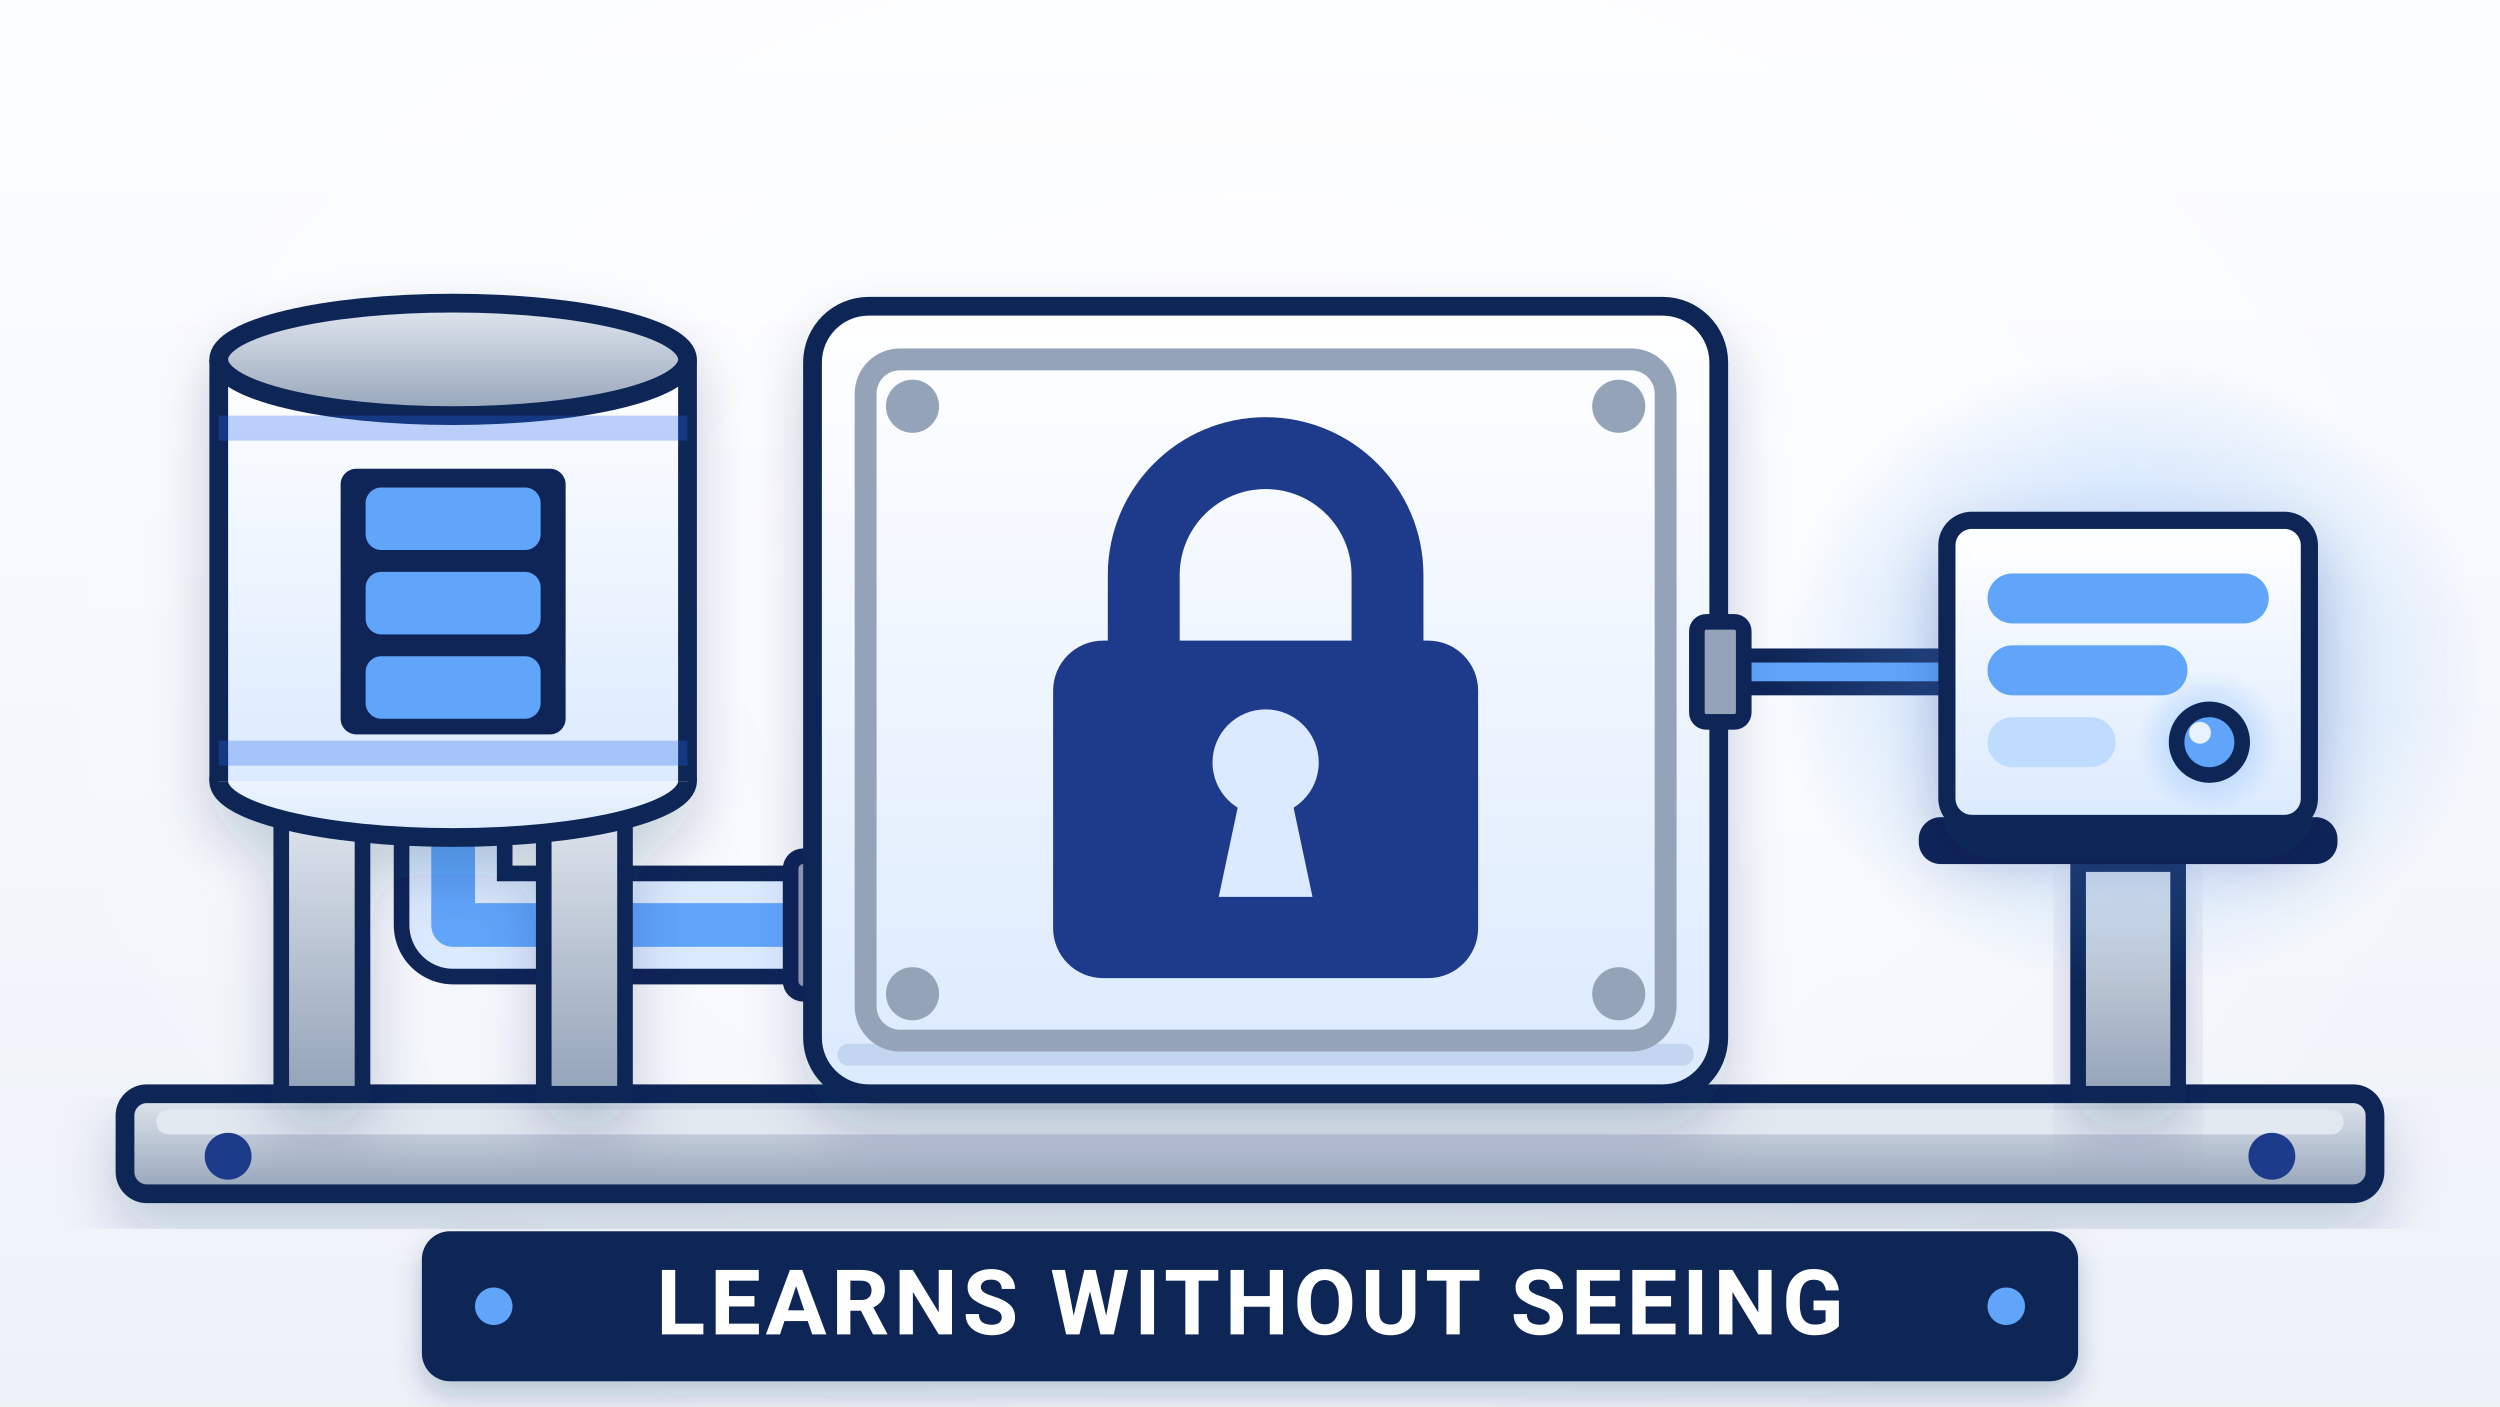
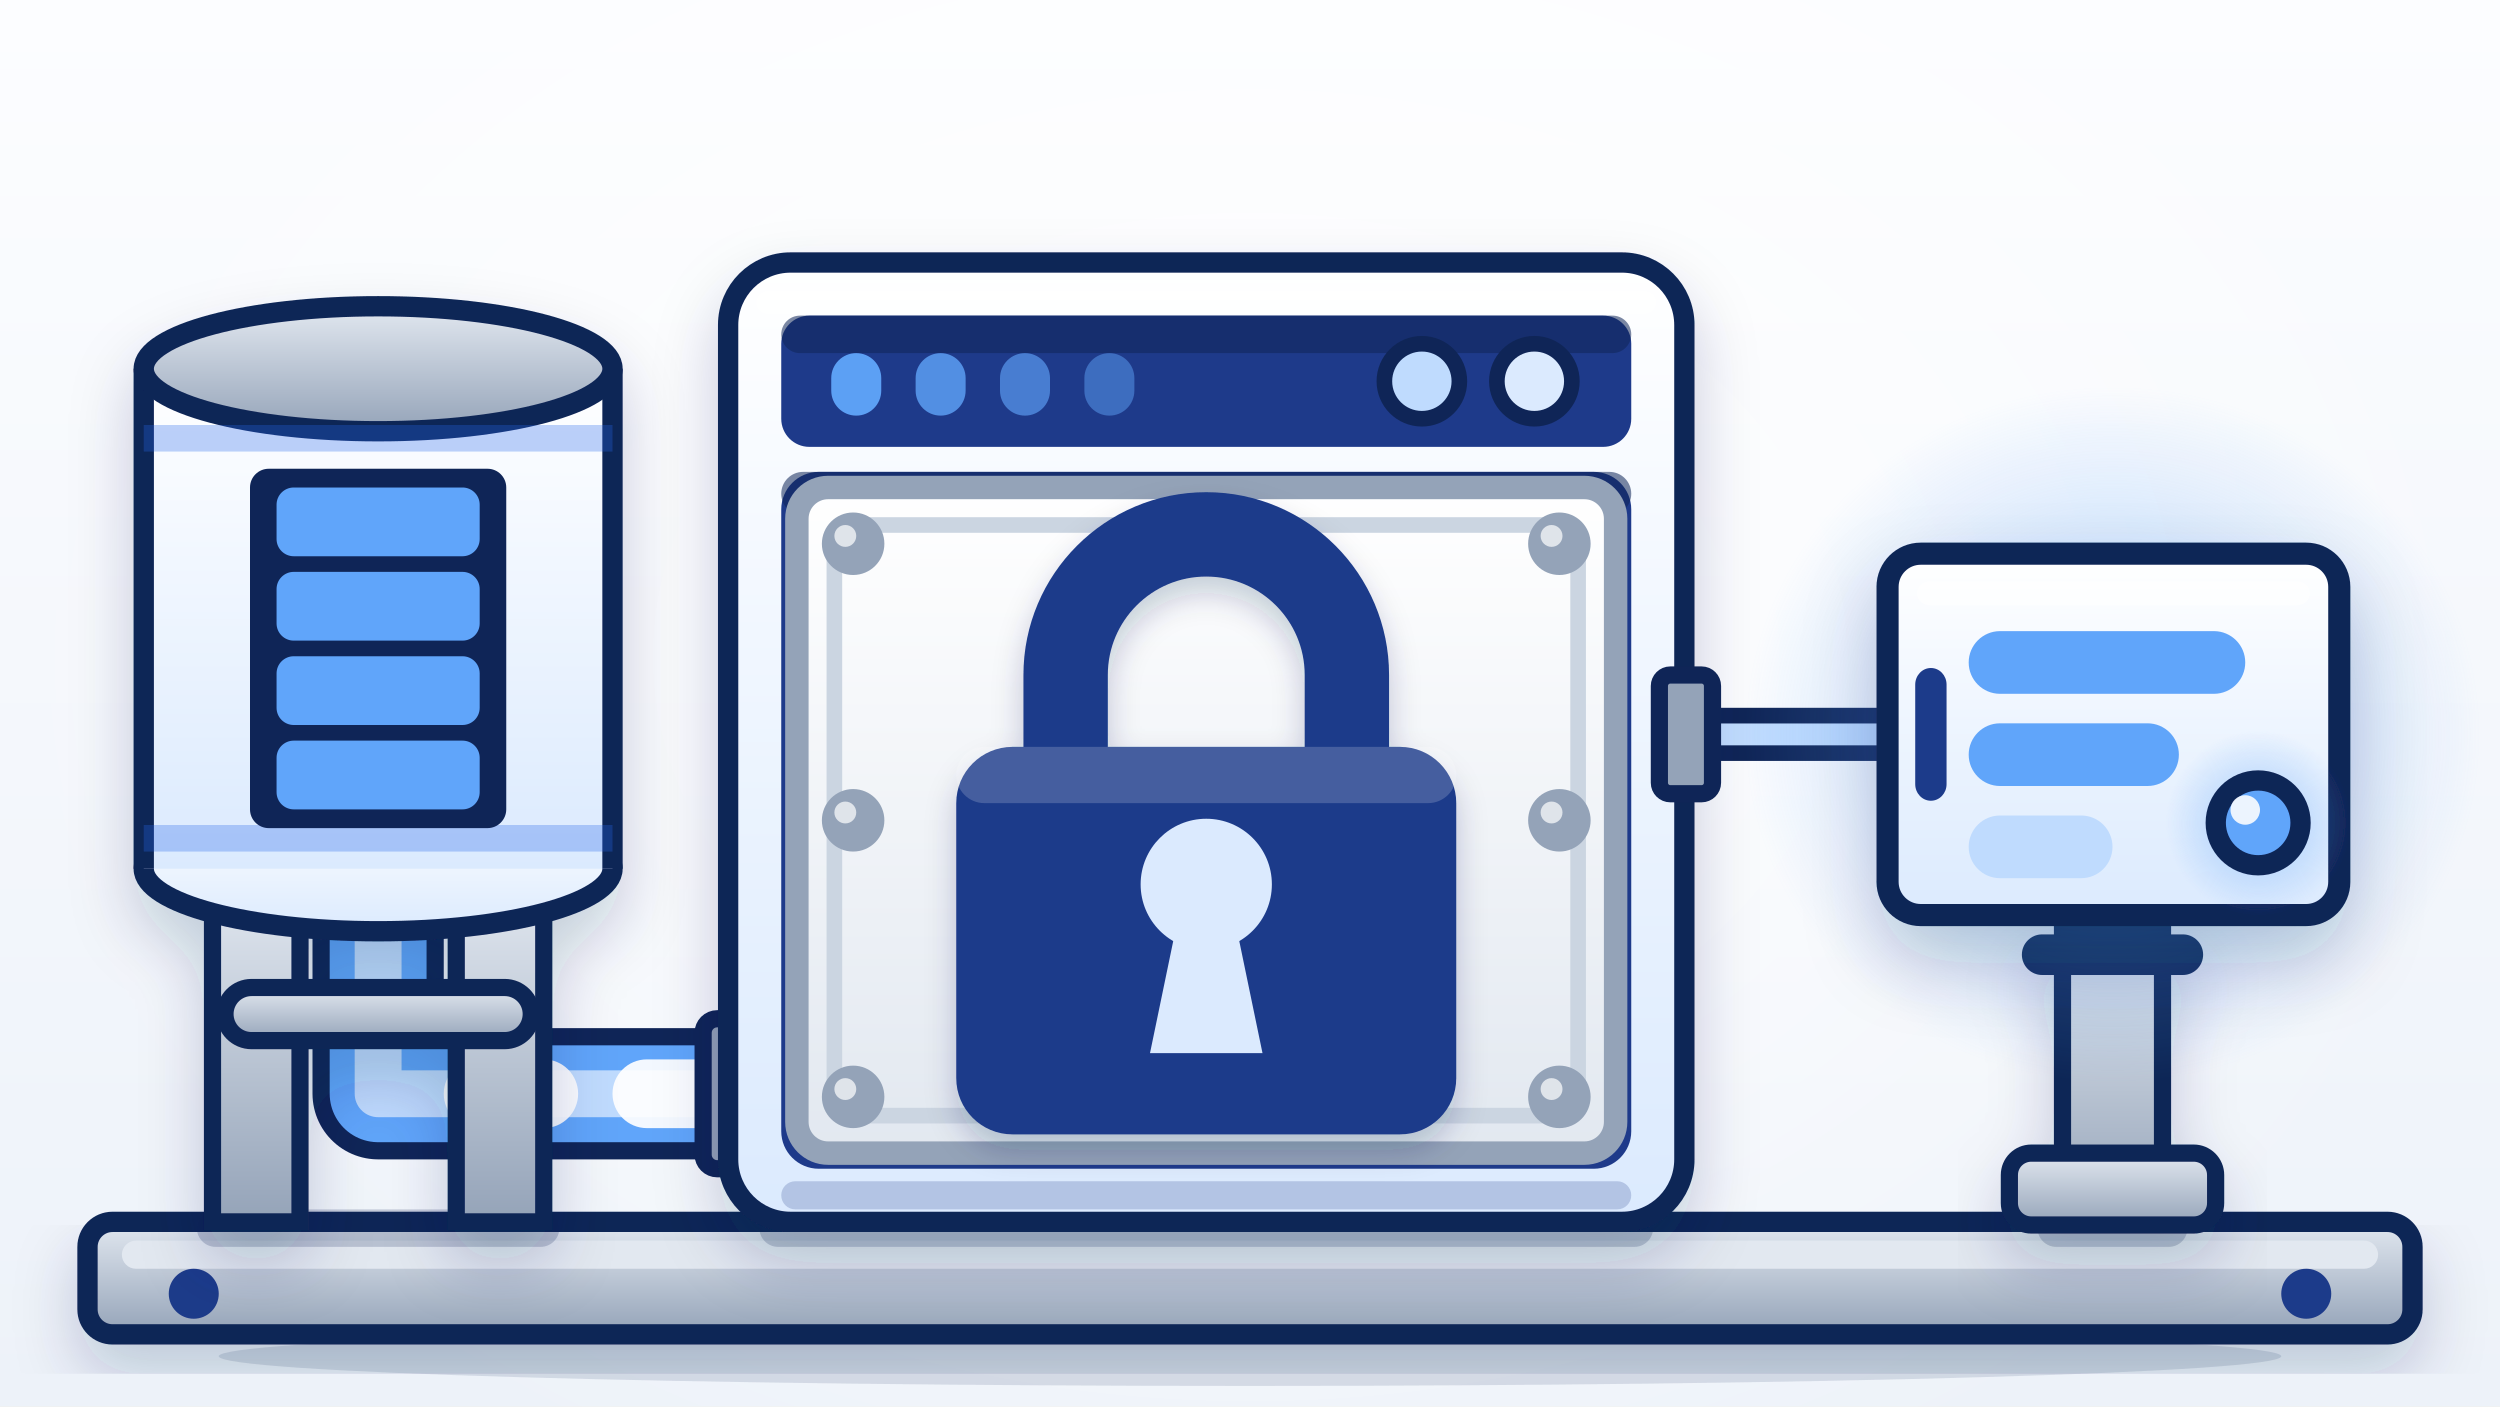
<svg xmlns="http://www.w3.org/2000/svg" viewBox="0 0 1600 900" width="1600" height="900" role="img" aria-labelledby="t d">
  <defs>
    <linearGradient id="bg" x1="0" y1="0" x2="0" y2="1">
      <stop offset="0" stop-color="#FCFDFF" />
      <stop offset="1" stop-color="#EDF2F9" />
    </linearGradient>
    <radialGradient id="glow" cx="0.5" cy="0.5" r="0.5">
      <stop offset="0" stop-color="#FFFFFF" stop-opacity="0.95" />
      <stop offset="1" stop-color="#FFFFFF" stop-opacity="0" />
    </radialGradient>
    <radialGradient id="halo" cx="0.5" cy="0.5" r="0.5">
      <stop offset="0" stop-color="#60A5FA" stop-opacity="0.50" />
      <stop offset="1" stop-color="#60A5FA" stop-opacity="0" />
    </radialGradient>
    <linearGradient id="faceL" x1="0" y1="0" x2="0" y2="1">
      <stop offset="0" stop-color="#FFFFFF" />
      <stop offset="1" stop-color="#DBEAFE" />
    </linearGradient>
+     <linearGradient id="faceP" x1="0" y1="0" x2="0" y2="1">
+       <stop offset="0" stop-color="#FFFFFF" />
+       <stop offset="1" stop-color="#E2E8F0" />
+     </linearGradient>
    <linearGradient id="faceM" x1="0" y1="0" x2="0" y2="1">
      <stop offset="0" stop-color="#E2E8F0" />
      <stop offset="1" stop-color="#94A3B8" />
-     </linearGradient>
-     <linearGradient id="faceD" x1="0" y1="0" x2="0" y2="1">
-       <stop offset="0" stop-color="#2563EB" />
-       <stop offset="1" stop-color="#1E3A8A" />
    </linearGradient>
    <linearGradient id="dial" x1="0" y1="0" x2="0" y2="1">
      <stop offset="0" stop-color="#FFFFFF" />
      <stop offset="1" stop-color="#E2E8F0" />
    </linearGradient>
    <linearGradient id="faceC" x1="0" y1="0" x2="0" y2="1">
-       <stop offset="0" stop-color="#FEE2E2" />
-       <stop offset="1" stop-color="#FCA5A5" />
+       <stop offset="0" stop-color="#FFFFFF" />
+       <stop offset="1" stop-color="#FEE2E2" />
    </linearGradient>
    <filter id="soft" x="-25%" y="-25%" width="150%" height="160%">
-       <feDropShadow dx="0" dy="18" stdDeviation="18" flood-color="#0F2557" flood-opacity="0.20" />
+       <feDropShadow dx="0" dy="20" stdDeviation="20" flood-color="#0F2557" flood-opacity="0.20" />
    </filter>
    <filter id="softS" x="-30%" y="-30%" width="160%" height="170%">
-       <feDropShadow dx="0" dy="9" stdDeviation="9" flood-color="#0F2557" flood-opacity="0.22" />
+       <feDropShadow dx="0" dy="10" stdDeviation="10" flood-color="#0F2557" flood-opacity="0.22" />
    </filter>
  </defs>
  <rect width="1600" height="900" fill="url(#bg)" />
-   <ellipse cx="800" cy="400" rx="800" ry="576" fill="url(#glow)" />
+   <ellipse cx="800" cy="420" rx="820" ry="600" fill="url(#glow)" />
+   <ellipse cx="800" cy="868" rx="660" ry="19" fill="#0F2557" opacity="0.13" />
  <g filter="url(#soft)">
-     <rect x="80" y="700" width="1440" height="64" rx="14" fill="url(#faceM)" stroke="#0F2557" stroke-width="12" />
-     <rect x="100" y="710" width="1400" height="16" rx="8" fill="#E2E8F0" />
-     <circle cx="146" cy="740" r="15" fill="#1E3A8A" />
-     <circle cx="1454" cy="740" r="15" fill="#1E3A8A" />
+     <rect x="56" y="782" width="1488" height="72" rx="16" fill="url(#faceM)" stroke="#0F2557" stroke-width="13" />
+     <rect x="78" y="794" width="1444" height="18" rx="9" fill="#E2E8F0" />
+     <circle cx="124" cy="828" r="16" fill="#1E3A8A" />
+     <circle cx="1476" cy="828" r="16" fill="#1E3A8A" />
  </g>
-   <path d="M 290 500 V 592 H 546" fill="none" stroke="#0F2557" stroke-width="76" stroke-linecap="round" stroke-linejoin="round" />
-   <path d="M 290 500 V 592 H 546" fill="none" stroke="#DBEAFE" stroke-width="56" stroke-linecap="round" stroke-linejoin="round" />
-   <path d="M 290 500 V 592 H 546" fill="none" stroke="#60A5FA" stroke-width="28" stroke-linecap="round" stroke-linejoin="round" />
-   <rect x="506" y="548" width="34" height="88" rx="8" fill="#94A3B8" stroke="#0F2557" stroke-width="10" />
-   <path d="M 1100 430 H 1256" fill="none" stroke="#0F2557" stroke-width="30" stroke-linecap="round" stroke-linejoin="round" />
-   <path d="M 1100 430 H 1256" fill="none" stroke="#DBEAFE" stroke-width="10" stroke-linecap="round" stroke-linejoin="round" />
-   <path d="M 1100 430 H 1256" fill="none" stroke="#60A5FA" stroke-width="12" stroke-linecap="round" stroke-linejoin="round" />
+   <path d="M 242 556 V 700 H 496" fill="none" stroke="#0F2557" stroke-width="84" stroke-linecap="round" stroke-linejoin="round" />
+   <path d="M 242 556 V 700 H 496" fill="none" stroke="#60A5FA" stroke-width="62" stroke-linecap="round" stroke-linejoin="round" />
+   <path d="M 242 556 V 700 H 496" fill="none" stroke="#BFDBFE" stroke-width="30" stroke-linecap="round" stroke-linejoin="round" />
+   <rect x="284" y="678" width="86" height="44" rx="22" fill="#FFFFFF" opacity="0.92" />
+   <rect x="392" y="678" width="86" height="44" rx="22" fill="#FFFFFF" opacity="0.92" />
+   <rect x="450" y="652" width="38" height="96" rx="9" fill="#94A3B8" stroke="#0F2557" stroke-width="11" />
+   <path d="M 1078 470 H 1242" fill="none" stroke="#0F2557" stroke-width="34" stroke-linecap="round" stroke-linejoin="round" />
+   <path d="M 1078 470 H 1242" fill="none" stroke="#60A5FA" stroke-width="12" stroke-linecap="round" stroke-linejoin="round" />
+   <path d="M 1078 470 H 1242" fill="none" stroke="#BFDBFE" stroke-width="14" stroke-linecap="round" stroke-linejoin="round" />
+   <rect x="126" y="774" width="232" height="24" rx="12" fill="#0F2557" opacity="0.20" />
  <g filter="url(#soft)">
-     <rect x="180" y="510" width="52" height="190" fill="url(#faceM)" stroke="#0F2557" stroke-width="10" />
-     <rect x="348" y="510" width="52" height="190" fill="url(#faceM)" stroke="#0F2557" stroke-width="10" />
-     <ellipse cx="290" cy="500" rx="150" ry="36" fill="url(#faceL)" stroke="#0F2557" stroke-width="12" />
-     <rect x="140" y="230" width="300" height="270" fill="url(#faceL)" />
-     <line x1="140" y1="230" x2="140" y2="500" stroke="#0F2557" stroke-width="12" />
-     <line x1="440" y1="230" x2="440" y2="500" stroke="#0F2557" stroke-width="12" />
-     <ellipse cx="290" cy="230" rx="150" ry="36" fill="url(#faceM)" stroke="#0F2557" stroke-width="12" />
+     <rect x="136" y="566" width="56" height="216" fill="url(#faceM)" stroke="#0F2557" stroke-width="11" />
+     <rect x="292" y="566" width="56" height="216" fill="url(#faceM)" stroke="#0F2557" stroke-width="11" />
+     <rect x="144" y="632" width="196" height="34" rx="17" fill="url(#faceM)" stroke="#0F2557" stroke-width="11" />
+     <ellipse cx="242" cy="556" rx="150" ry="40" fill="url(#faceL)" stroke="#0F2557" stroke-width="13" />
+     <rect x="92" y="236" width="300" height="320" fill="url(#faceL)" />
+     <line x1="92" y1="236" x2="92" y2="556" stroke="#0F2557" stroke-width="13" />
+     <line x1="392" y1="236" x2="392" y2="556" stroke="#0F2557" stroke-width="13" />
+     <ellipse cx="242" cy="236" rx="150" ry="40" fill="url(#faceM)" stroke="#0F2557" stroke-width="13" />
  </g>
-   <rect x="140" y="266" width="300" height="16" fill="#2563EB" opacity="0.30" />
-   <rect x="140" y="474" width="300" height="16" fill="#2563EB" opacity="0.30" />
-   <rect x="218" y="300" width="144" height="170" rx="10" fill="#0F2557" />
-   <rect x="234" y="312" width="112" height="40" rx="10" fill="#60A5FA" />
-   <rect x="234" y="366" width="112" height="40" rx="10" fill="#60A5FA" />
-   <rect x="234" y="420" width="112" height="40" rx="10" fill="#60A5FA" />
+   <rect x="92" y="272" width="300" height="17" fill="#2563EB" opacity="0.30" />
+   <rect x="92" y="528" width="300" height="17" fill="#2563EB" opacity="0.30" />
+   <rect x="160" y="300" width="164" height="230" rx="12" fill="#0F2557" />
+   <rect x="177" y="312" width="130" height="44" rx="11" fill="#60A5FA" />
+   <rect x="177" y="366" width="130" height="44" rx="11" fill="#60A5FA" />
+   <rect x="177" y="420" width="130" height="44" rx="11" fill="#60A5FA" />
+   <rect x="177" y="474" width="130" height="44" rx="11" fill="#60A5FA" />
+   <rect x="486" y="774" width="572" height="24" rx="12" fill="#0F2557" opacity="0.20" />
  <g filter="url(#soft)">
-     <rect x="520" y="196" width="580" height="504" rx="36" fill="url(#faceL)" stroke="#0F2557" stroke-width="12" />
-     <rect x="536" y="212" width="548" height="14" rx="7" fill="#FFFFFF" opacity="0.62" />
-     <rect x="536" y="668" width="548" height="14" rx="7" fill="#1E3A8A" opacity="0.13" />
+     <rect x="466" y="168" width="612" height="614" rx="40" fill="url(#faceL)" stroke="#0F2557" stroke-width="13" />
+     <rect x="484" y="186" width="576" height="15" rx="8" fill="#FFFFFF" opacity="0.62" />
  </g>
-   <rect x="1086" y="398" width="30" height="64" rx="6" fill="#94A3B8" stroke="#0F2557" stroke-width="10" />
-   <rect x="554" y="230" width="512" height="436" rx="22" fill="none" stroke="#94A3B8" stroke-width="14" />
-   <circle cx="584" cy="260" r="17" fill="#94A3B8" />
-   <circle cx="1036" cy="260" r="17" fill="#94A3B8" />
-   <circle cx="584" cy="636" r="17" fill="#94A3B8" />
-   <circle cx="1036" cy="636" r="17" fill="#94A3B8" />
-   <path d="M 732 418 V 368 A 78 78 0 0 1 888 368 V 418" fill="none" stroke="#1E3A8A" stroke-width="46" />
-   <rect x="674" y="410" width="272" height="216" rx="32" fill="#1E3A8A" />
-   <circle cx="810" cy="488" r="34" fill="#DBEAFE" />
-   <polygon points="794,508 826,508 840,574 780,574" fill="#DBEAFE" />
+   <rect x="500" y="756" width="544" height="18" rx="9" fill="#1E3A8A" opacity="0.22" />
+   <rect x="500" y="202" width="544" height="84" rx="18" fill="#1E3A8A" />
+   <rect x="500" y="202" width="544" height="24" rx="12" fill="#0F2557" opacity="0.55" />
+   <rect x="532" y="226" width="32" height="40" rx="16" fill="#60A5FA" opacity="0.95" />
+   <rect x="586" y="226" width="32" height="40" rx="16" fill="#60A5FA" opacity="0.79" />
+   <rect x="640" y="226" width="32" height="40" rx="16" fill="#60A5FA" opacity="0.63" />
+   <rect x="694" y="226" width="32" height="40" rx="16" fill="#60A5FA" opacity="0.47" />
+   <circle cx="910" cy="244" r="24" fill="#BFDBFE" stroke="#0F2557" stroke-width="10" />
+   <circle cx="982" cy="244" r="24" fill="#DBEAFE" stroke="#0F2557" stroke-width="10" />
+   <rect x="1062" y="432" width="34" height="76" rx="7" fill="#94A3B8" stroke="#0F2557" stroke-width="11" />
+   <rect x="500" y="302" width="544" height="446" rx="24" fill="#1E3A8A" />
+   <rect x="500" y="302" width="544" height="28" rx="14" fill="#0F2557" opacity="0.55" />
+   <rect x="510" y="312" width="524" height="426" rx="20" fill="url(#faceP)" stroke="#94A3B8" stroke-width="15" />
+   <rect x="534" y="336" width="476" height="378" rx="14" fill="none" stroke="#CBD5E1" stroke-width="10" />
+   <circle cx="546" cy="348" r="20" fill="#94A3B8" />
+   <circle cx="541" cy="343" r="7" fill="#FFFFFF" opacity="0.7" />
+   <circle cx="998" cy="348" r="20" fill="#94A3B8" />
+   <circle cx="993" cy="343" r="7" fill="#FFFFFF" opacity="0.7" />
+   <circle cx="546" cy="702" r="20" fill="#94A3B8" />
+   <circle cx="541" cy="697" r="7" fill="#FFFFFF" opacity="0.7" />
+   <circle cx="998" cy="702" r="20" fill="#94A3B8" />
+   <circle cx="993" cy="697" r="7" fill="#FFFFFF" opacity="0.7" />
+   <circle cx="546" cy="525" r="20" fill="#94A3B8" />
+   <circle cx="541" cy="520" r="7" fill="#FFFFFF" opacity="0.7" />
+   <circle cx="998" cy="525" r="20" fill="#94A3B8" />
+   <circle cx="993" cy="520" r="7" fill="#FFFFFF" opacity="0.7" />
+   <g filter="url(#softS)">
+     <path d="M 682 486 V 432 A 90 90 0 0 1 862 432 V 486" fill="none" stroke="#1E3A8A" stroke-width="54" />
+     <rect x="612" y="478" width="320" height="248" rx="36" fill="#1E3A8A" />
+   </g>
+   <rect x="612" y="478" width="320" height="36" rx="18" fill="#FFFFFF" opacity="0.18" />
+   <circle cx="772" cy="566" r="42" fill="#DBEAFE" />
+   <polygon points="753,592 791,592 808,674 736,674" fill="#DBEAFE" />
+   <rect x="1304" y="774" width="96" height="24" rx="12" fill="#0F2557" opacity="0.20" />
  <g filter="url(#soft)">
-     <rect x="1330" y="553" width="64" height="147" fill="url(#faceM)" stroke="#0F2557" stroke-width="10" />
+     <rect x="1320" y="598" width="64" height="184" fill="url(#faceM)" stroke="#0F2557" stroke-width="11" />
+     <rect x="1286" y="738" width="132" height="46" rx="14" fill="url(#faceM)" stroke="#0F2557" stroke-width="11" />
+     <rect x="1294" y="598" width="116" height="26" rx="13" fill="#0F2557" />
  </g>
-   <ellipse cx="1362" cy="430" rx="228" ry="202" fill="url(#halo)" />
-   <rect x="1228" y="523" width="268" height="30" rx="14" fill="#0F2557" />
-   <g filter="url(#soft)">
-     <rect x="1246" y="333" width="232" height="194" rx="16" fill="url(#faceL)" stroke="#0F2557" stroke-width="11" />
-     <rect x="1260" y="347" width="204" height="12" rx="6" fill="#FFFFFF" opacity="0.6" />
-     <rect x="1272" y="367" width="180" height="32" rx="16" fill="#60A5FA" />
-     <rect x="1272" y="413" width="128" height="32" rx="16" fill="#60A5FA" />
-     <rect x="1272" y="459" width="82" height="32" rx="16" fill="#BFDBFE" />
-     <circle cx="1414" cy="475" r="46" fill="url(#halo)" />
-     <circle cx="1414" cy="475" r="21" fill="#60A5FA" stroke="#0F2557" stroke-width="10" />
-     <circle cx="1408" cy="469" r="7" fill="#FFFFFF" opacity="0.85" />
-   </g>
-   <g filter="url(#softS)">
-     <rect x="270" y="788" width="1060" height="96" rx="18" fill="#0F2557" />
-     <circle cx="316" cy="836" r="12" fill="#60A5FA" />
-     <circle cx="1284" cy="836" r="12" fill="#60A5FA" />
-     <text x="800" y="854" text-anchor="middle" font-family="system-ui,-apple-system,'Segoe UI',Roboto,sans-serif" font-size="58" font-weight="700" letter-spacing="3" fill="#FFFFFF">LEARNS WITHOUT SEEING</text>
+   <ellipse cx="1352" cy="470" rx="236" ry="222" fill="url(#halo)" />
+   <g filter="url(#soft)" transform="translate(1352 470) scale(1.18) translate(-1352 -470)">
+     <rect x="1230" y="372" width="245" height="196" rx="18" fill="url(#faceL)" stroke="#0F2557" stroke-width="12" />
+     <rect x="1246" y="387" width="213" height="13" rx="7" fill="#FFFFFF" opacity="0.6" />
+     <rect x="1245" y="434" width="17" height="72" rx="9" fill="#1E3A8A" />
+     <rect x="1274" y="414" width="150" height="34" rx="17" fill="#60A5FA" opacity="1" />
+     <rect x="1274" y="464" width="114" height="34" rx="17" fill="#60A5FA" opacity="1" />
+     <rect x="1274" y="514" width="78" height="34" rx="17" fill="#BFDBFE" opacity="1" />
+     <circle cx="1431" cy="518" r="50" fill="url(#halo)" />
+     <circle cx="1431" cy="518" r="23" fill="#60A5FA" stroke="#0F2557" stroke-width="11" />
+     <circle cx="1424" cy="511" r="8" fill="#FFFFFF" opacity="0.88" />
  </g>
</svg>
